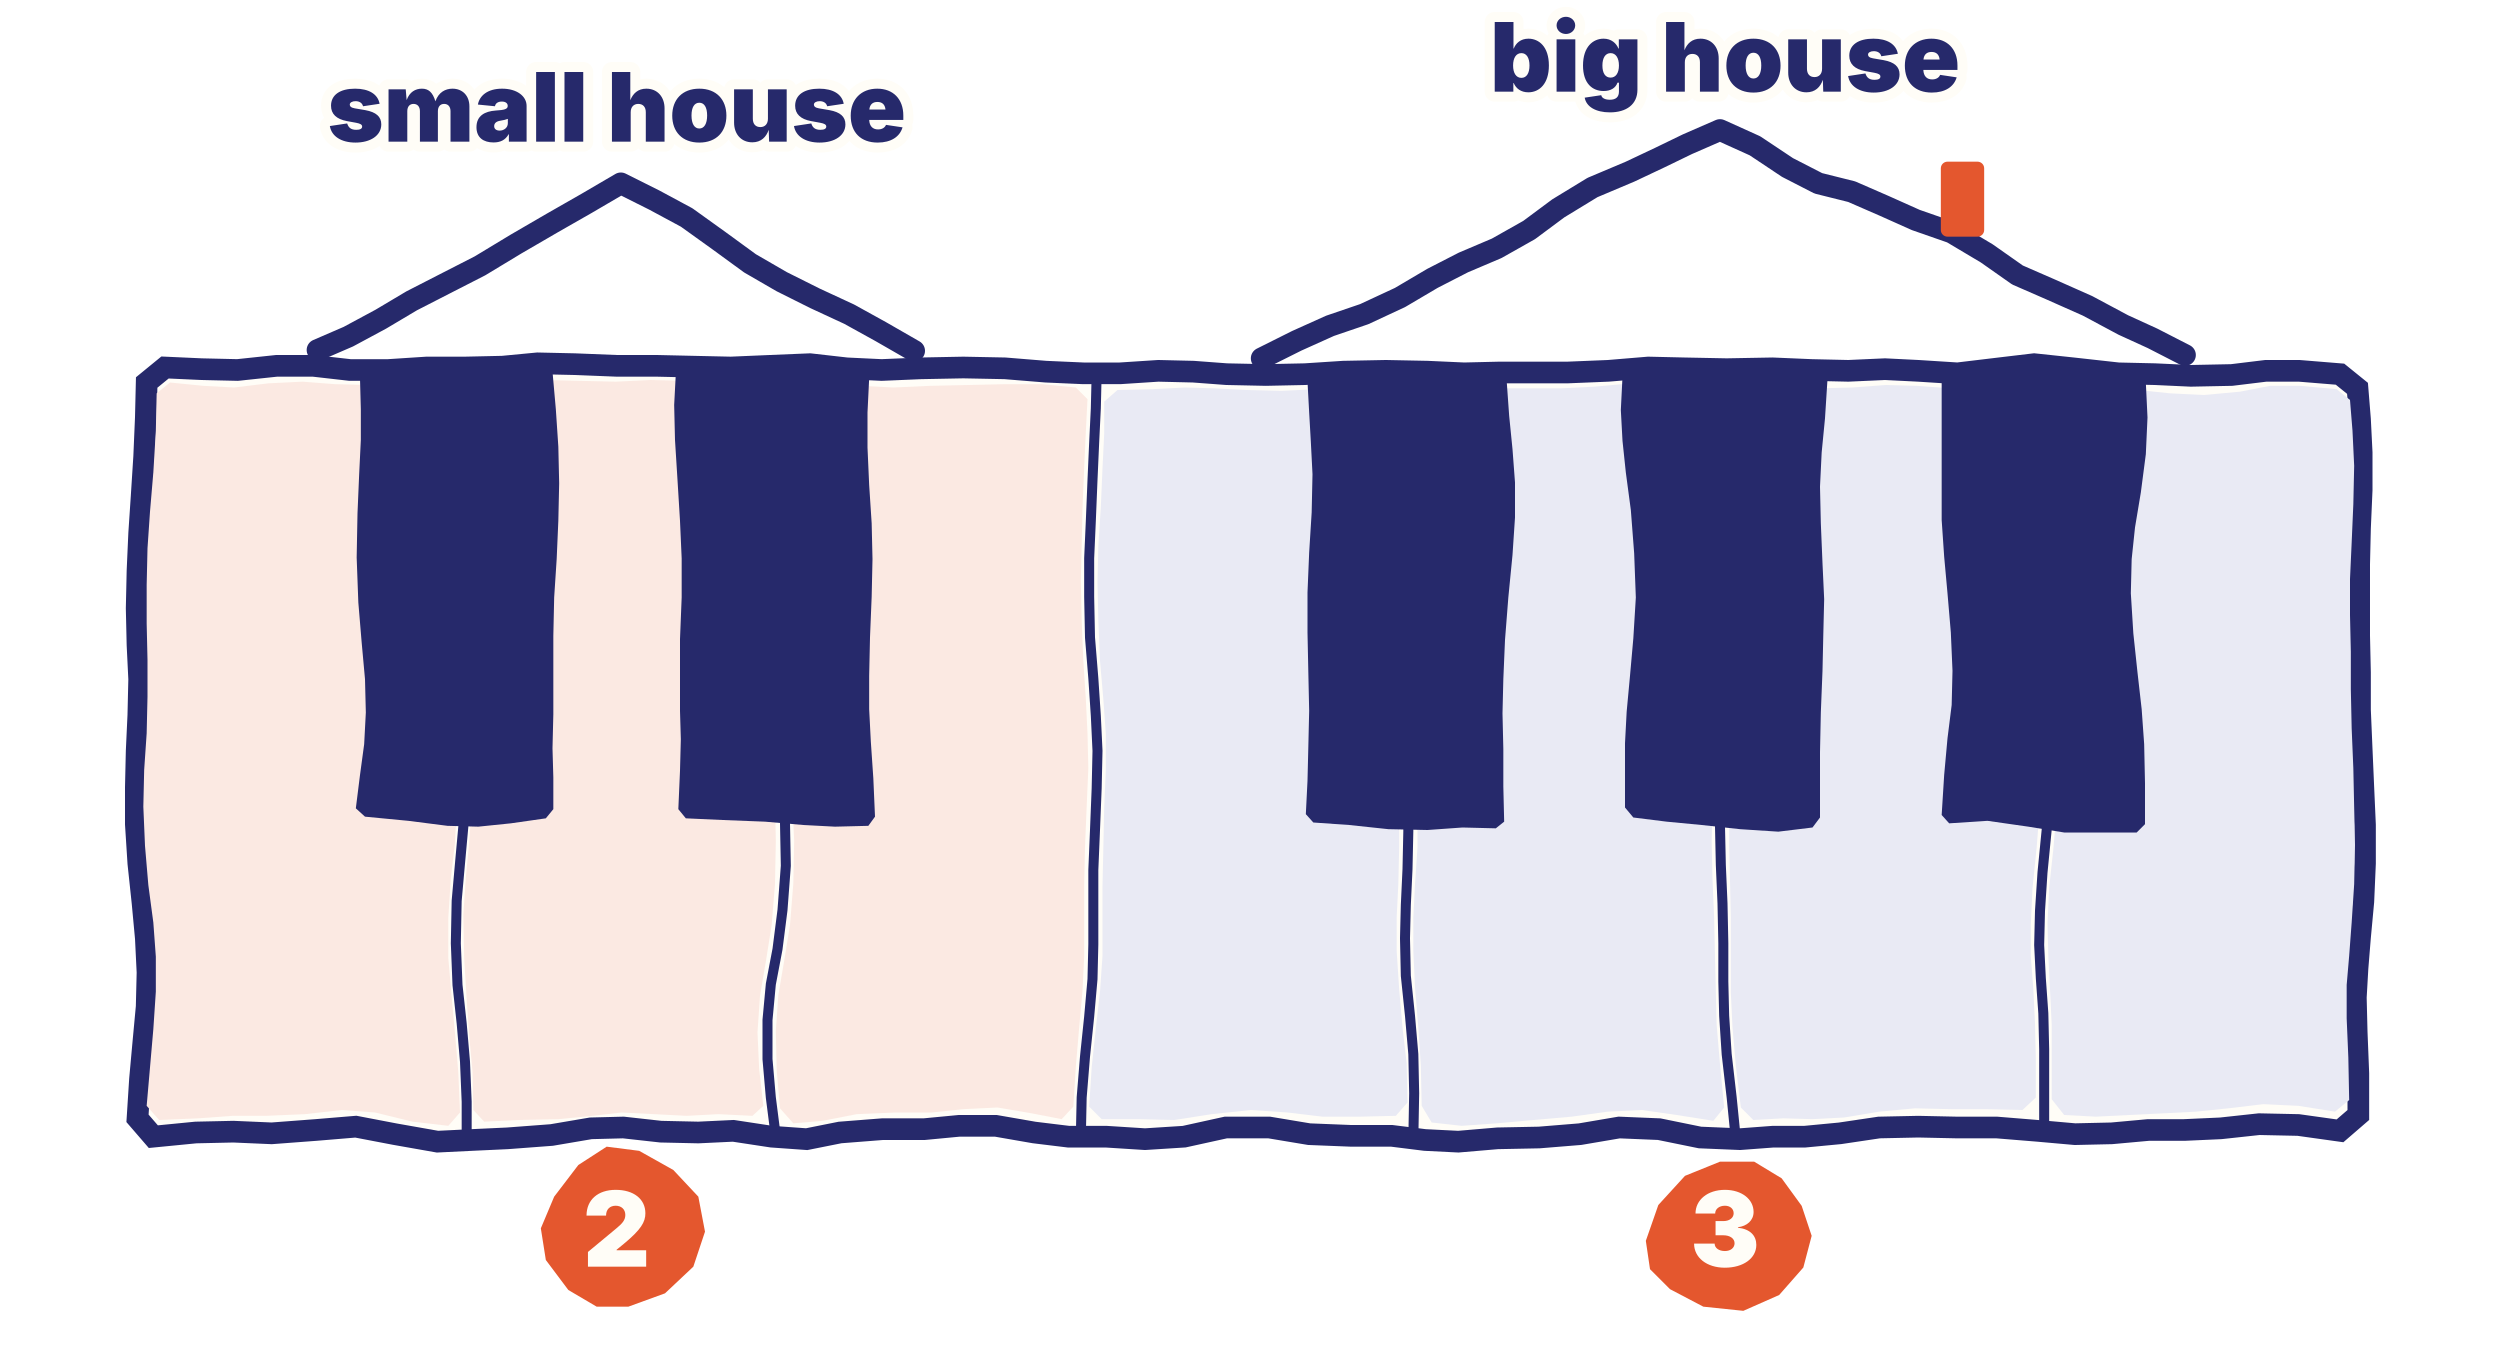
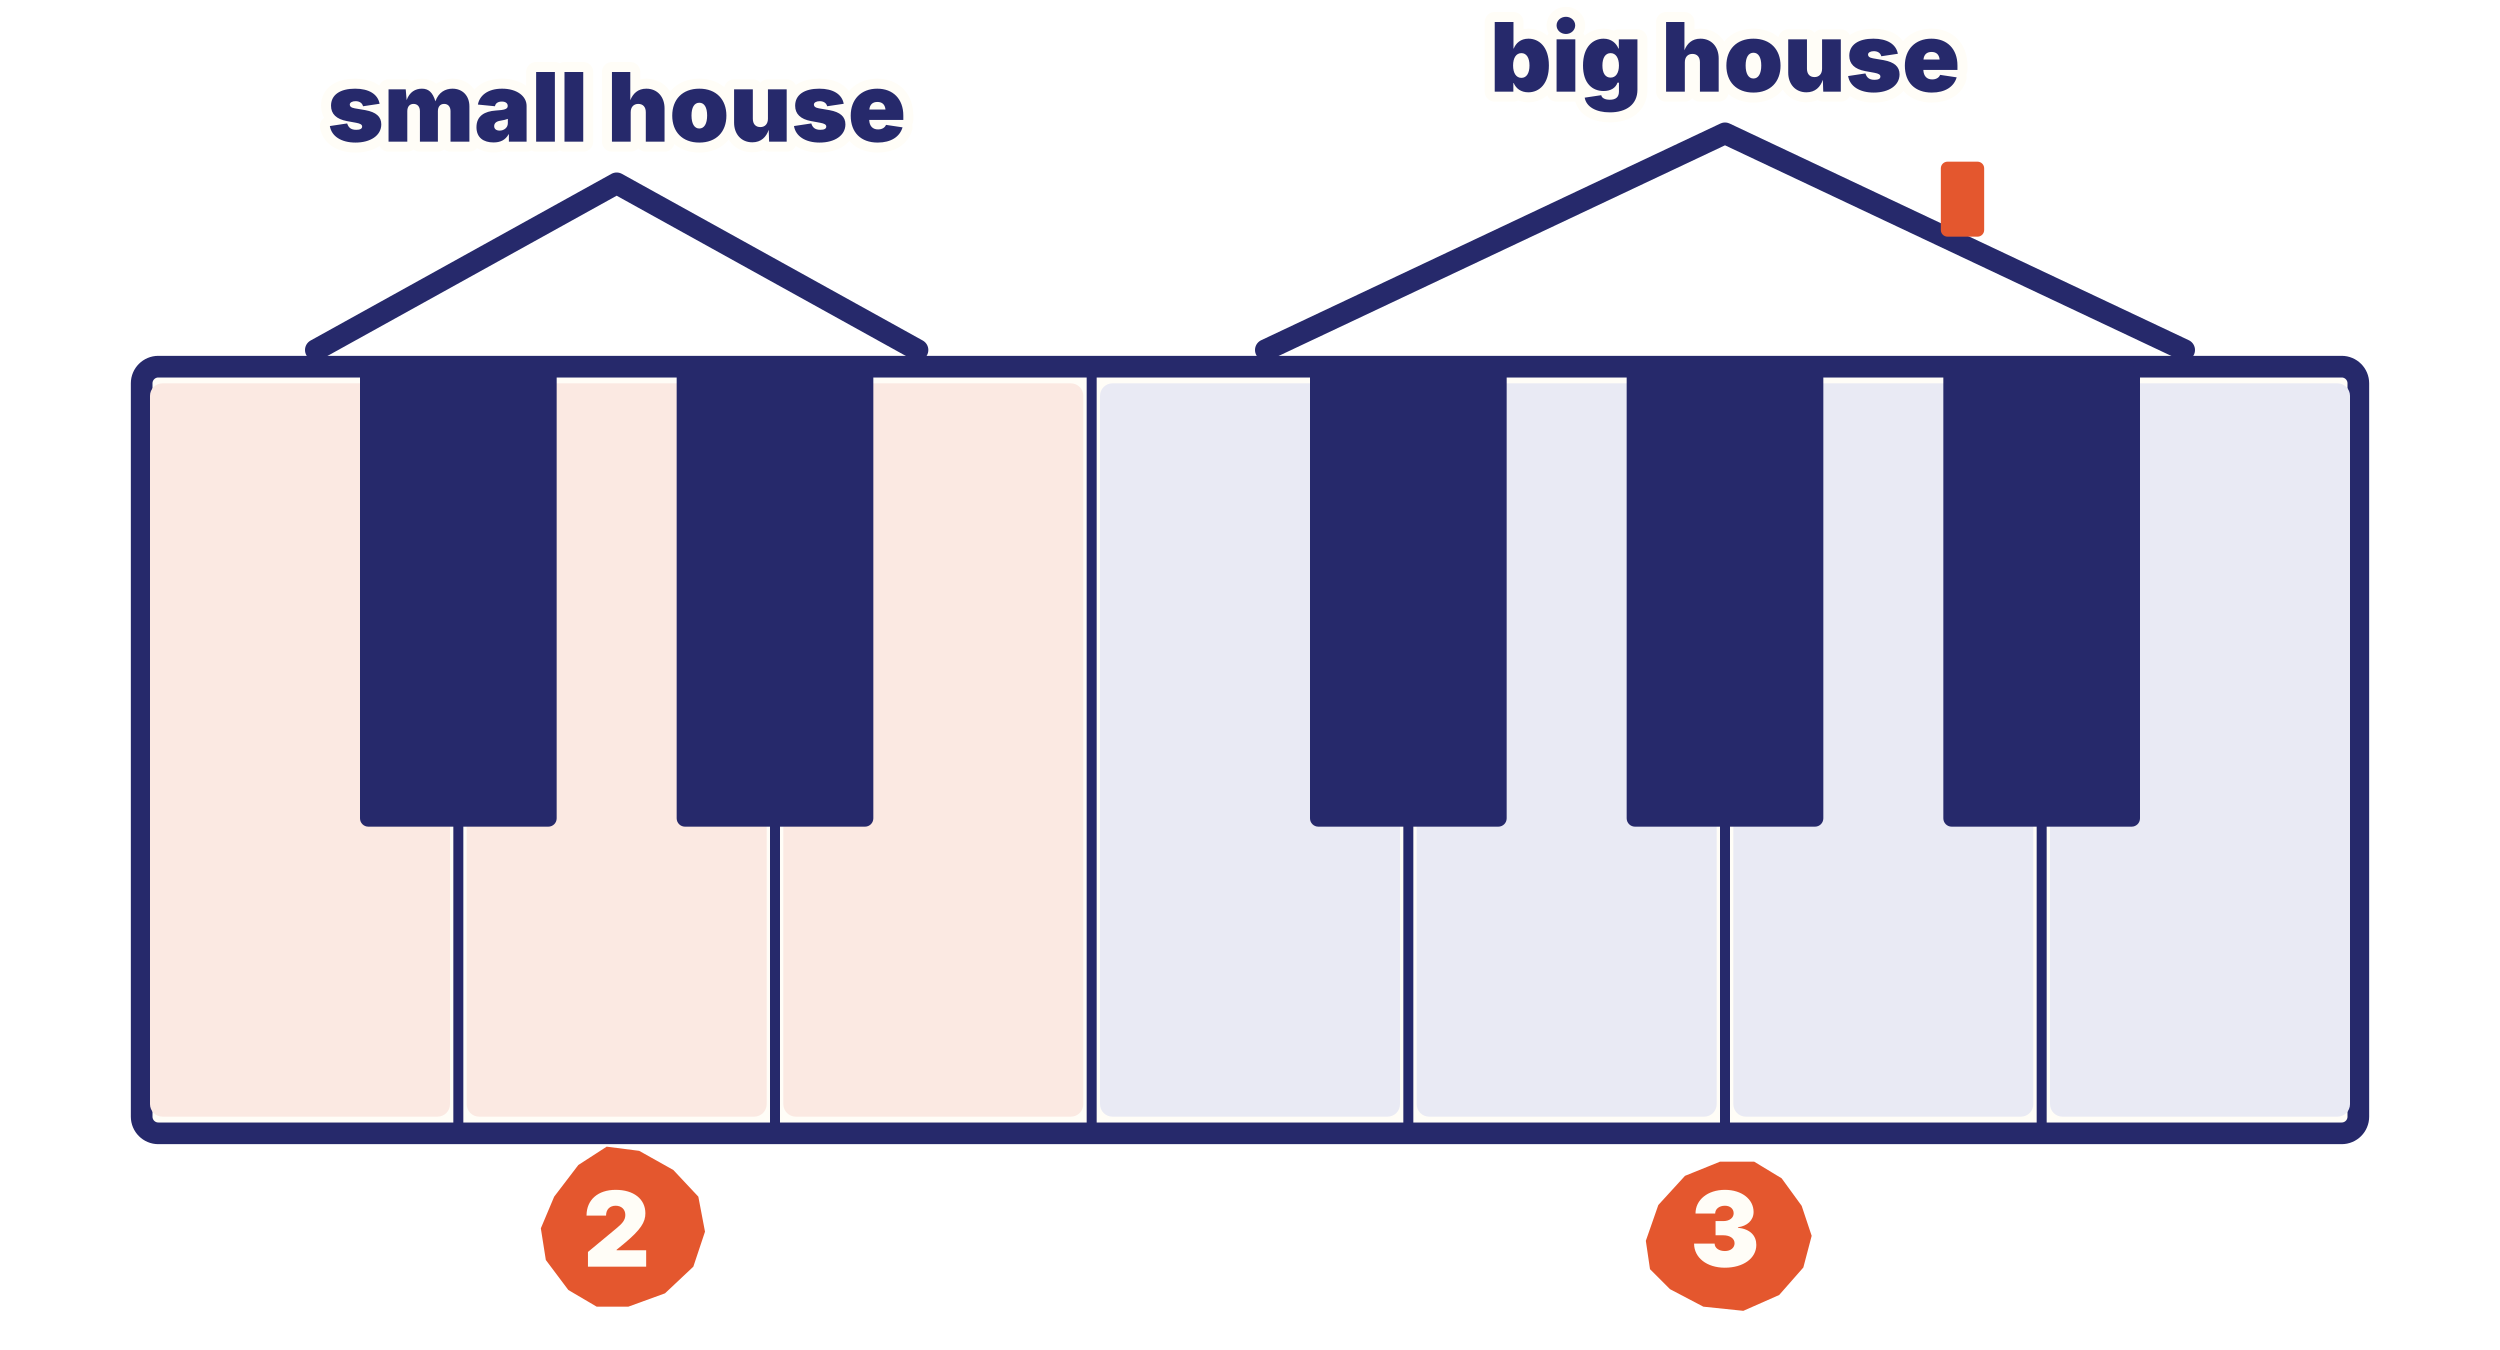
<svg xmlns="http://www.w3.org/2000/svg" viewBox="0 0 300 162" width="600" height="324">
  <defs>
    <pattern id="penh2" width="3.2" height="3.2" patternUnits="userSpaceOnUse" patternTransform="rotate(40)">
      <rect width="3.2" height="3.2" fill="#fffdf7" />
      <line x1="0" y1="0" x2="0" y2="3.2" stroke="#26296b" stroke-width="1.15" />
    </pattern>
  </defs>
-   <path d="M19.8 44.1L24.2 44.3L28.5 44.4L33.2 43.9L37.6 43.9L42 44.4L46.6 44.4L51.2 44.1L55.8 44.1L60.3 44L64.5 43.6L69 43.7L74 43.9L78.8 43.9L83.2 44L87.7 44.1L92.4 43.9L97.2 43.7L101.6 44.2L105.8 44.4L110.5 44.2L115.6 44.1L120.6 44.2L125.5 44.6L130 44.8L134.4 44.8L139 44.5L143.2 44.6L147.2 44.9L151.9 45L156.6 44.9L161.2 44.6L166.3 44.5L171.3 44.6L175.7 44.8L179.9 44.7L184 44.7L188.1 44.7L193 44.5L197.8 44.1L202.1 44.2L207.2 44.3L212.7 44.2L217.4 44.4L221.8 44.5L226.2 44.3L230.2 44.5L234.9 44.8L239.9 44.2L244.1 43.7L248.8 44.2L254.2 44.8L258.6 44.9L262.9 45.1L267.8 45L271.9 44.5L275.9 44.5L280.8 44.9L282.9 46.6L283.2 50.3L283.4 54.3L283.4 58.8L283.2 63.4L283.1 67.7L283.1 71.9L283.1 76.3L283.2 80.7L283.2 85.2L283.4 89.9L283.6 94.5L283.8 99L283.8 103.6L283.6 108.2L283.2 112.5L282.9 116.2L282.7 119.7L282.8 123.8L283 128.8L283 133.8L280.8 135.7L275.8 135L271.1 134.9L266.5 135.4L262.1 135.6L257.8 135.6L253.4 136L249 136.1L244.5 135.7L239.6 135.3L234.8 135.3L230.2 135.2L225.5 135.3L220.8 136L216.6 136.4L212.8 136.4L208.8 136.7L204 136.5L199.1 135.5L194.3 135.3L189.6 136.1L184.7 136.5L179.7 136.6L175 137L171 136.8L167 136.3L162.1 136.3L157.1 136.1L152.3 135.3L147.1 135.3L142.1 136.4L137.4 136.7L132.7 136.4L128.2 136.4L124.1 135.9L119.5 135.1L115.1 135.1L110.9 135.5L105.9 135.5L100.8 135.9L96.8 136.7L92.6 136.4L88 135.7L83.8 135.9L79.3 135.8L74.8 135.3L70.9 135.4L66.2 136.2L60.9 136.6L56.6 136.8L52.5 137L47.4 136.1L42.7 135.2L37.9 135.6L32.6 136L28 135.8L23.5 135.9L18.4 136.4L16.5 134.2L16.8 129.5L17.2 125.1L17.6 120.8L17.7 116.7L17.5 112.6L17.1 108.3L16.6 103.6L16.3 98.9L16.3 94.5L16.4 90.1L16.6 85.8L16.7 81.5L16.5 77.4L16.4 73L16.5 68.5L16.7 64L17 59.5L17.3 54.8L17.5 50.1L17.6 45.9Z" fill="#fffdf7" stroke="#26296b" stroke-width="2.6" />
-   <path d="M20.4 45.9L24.4 46.3L28.1 46.5L32.2 46L36.3 45.8L40.2 46.1L44.3 46.2L48.5 45.9L52.6 45.9L54.1 47.3L54.1 51.7L54 56.1L53.9 60.7L53.8 65.5L53.7 70.4L53.6 75.5L53.7 80.2L54 84.2L54.4 87.9L54.8 92.2L54.8 96.7L54.6 101.1L54.1 105.4L53.8 110.1L53.8 115L54.2 119.6L54.6 124L55 128.7L55.2 133.5L53.8 135.1L49.5 134.6L45 133.5L41 133.2L36.6 133.7L31.9 133.9L27.9 133.9L23.8 134.2L19.1 134.4L17.6 132.7L18 128.1L18.4 123.5L18.7 119L18.7 114.8L18.4 110.7L17.8 106.2L17.4 101.5L17.2 96.8L17.3 92.4L17.6 88L17.7 83.6L17.7 79.2L17.6 74.8L17.6 70.2L17.7 65.8L18 61.4L18.4 56.7L18.7 51.7L18.8 47.2Z" fill="#fbe9e2" />
-   <path d="M57.5 46L61.5 45.8L65.4 45.6L69.5 45.7L73.9 45.8L78.1 45.6L82 45.7L86 46.1L90.3 46L91.9 47.3L92 51.6L91.9 56L91.9 60.7L91.9 66.2L92.1 71.4L92.3 75.6L92.5 79.2L92.7 83.3L92.8 87.8L92.9 92.1L93 96.2L93.1 100.9L93 106.1L92.6 111L91.9 115.4L91.2 119.5L90.9 123.9L91.1 128.3L91.6 132.7L90.3 133.9L86.2 133.7L82.4 133.9L78.5 133.7L74.6 133.5L71.1 133.9L67 134.3L62.2 134.4L58.1 134.6L56.8 133.2L56.7 128.6L56.3 124.3L56 119.9L55.7 115L55.6 109.8L55.9 105.3L56.3 101.1L56.6 96.7L56.5 92.1L56.1 87.9L55.7 84.2L55.4 80.2L55.4 75.6L55.6 70.5L55.9 65.5L56 60.7L56.1 56L56.1 51.7L56.1 47.4Z" fill="#fbe9e2" />
-   <path d="M95.6 45.6L99.6 45.8L103.3 46.3L107.2 46.5L111.6 46.3L116.2 46.2L120.7 46.1L125 46.1L129.1 46.5L130.5 47.9L130.3 51.8L130.1 56.2L129.9 61L129.8 65.5L129.7 69.7L129.8 74.4L130 79.3L130.3 83.9L130.5 88L130.6 92.2L130.4 96.8L130.2 101.7L130.1 106.3L130.1 110.6L130.1 114.8L129.9 118.9L129.5 123.3L129.1 128L128.8 132.8L127.4 134.3L123.8 133.6L119.7 132.9L115.6 133.1L111.8 133.5L107.5 133.5L102.8 133.7L98.7 134.5L95.2 134.8L93.6 133L93.2 128.4L93.1 123.7L93.4 119.4L94.1 115.3L94.8 111L95.2 106L95.3 100.9L95.1 96.5L94.8 92.4L94.6 87.9L94.5 83.2L94.5 79.1L94.3 75.4L94.1 71.1L93.9 66.2L93.9 61.1L93.9 56.4L94 51.8L94 47.1Z" fill="#fbe9e2" />
-   <path d="M134.1 46.8L138.3 46.7L142.2 46.5L145.7 46.6L149.6 46.8L153.8 46.9L158 46.7L162.2 46.3L166.8 46.2L168.5 47.5L168.4 51.5L168.2 55.6L168 60.1L167.9 65.1L167.8 70.2L167.7 74.9L167.6 79.3L167.6 83.6L167.6 88L167.8 92.4L167.9 97L167.9 101.7L167.8 106.1L167.6 110.1L167.6 114.1L167.9 118.7L168.3 123.3L168.8 127.6L168.9 132.3L167.5 133.9L163.2 134L158.7 134L154.5 133.5L150.1 133.2L145.4 133.7L140.9 134.4L136.6 134.3L132.2 134.3L130.7 132.8L131 128.1L131.5 123.4L132 119L132.3 114.7L132.3 110.6L132.3 106.3L132.4 101.8L132.5 97L132.7 92.3L132.7 88.1L132.4 83.9L132 79.3L131.8 74.5L131.7 69.9L131.8 65.5L132.1 60.8L132.3 56.2L132.5 52.1L132.5 48.2Z" fill="#e9eaf4" />
-   <path d="M172.1 46.4L176 46.6L179.9 46.6L183.6 46.6L187.3 46.6L191.3 46.4L195.7 46L199.5 45.9L203.5 45.9L205.1 47.1L205 51.2L205 55.9L205.2 60.7L205.4 65.2L205.6 69.8L205.9 74.8L206.1 79.5L206.2 83.6L206 87.6L205.7 92.1L205.5 96.7L205.4 101L205.5 105.5L205.7 110.2L205.8 114.9L205.9 119L206 123L206.4 127.7L206.9 132.9L205.6 134.5L201.2 133.8L197 133.2L192.9 133.4L188.6 134L184 134.4L179.6 134.8L175.4 135.1L171.8 134.7L170.6 132.7L170.5 127.9L170.2 123.3L169.8 118.5L169.6 114.1L169.6 110.1L169.8 106.1L170.1 101.7L170.1 97.2L169.9 92.8L169.7 88.3L169.6 83.6L169.7 79.1L169.9 74.7L170.1 70.2L170.2 65.3L170.3 60.4L170.4 55.8L170.6 51.6L170.6 47.6Z" fill="#e9eaf4" />
-   <path d="M209.6 46L214.4 46.3L218.3 46.6L222.3 46.5L226.3 46.2L230 46.3L234.1 46.6L238.6 46.4L242.5 45.9L243.7 47.5L243.2 52.1L242.9 56.3L242.9 60.5L243.1 65.4L243.5 70.4L244 74.6L244.4 78.4L244.8 82.4L245.1 86.9L245.1 91.7L244.8 96.6L244.4 101.7L243.9 106.6L243.7 110.9L243.7 114.8L244 118.7L244.2 122.8L244.3 127.1L244.3 131.7L242.7 133.2L238.3 133.1L234.1 133.1L229.8 133L225.5 133.4L221.3 134.1L217.5 134.3L214 134.2L210.4 134.4L208.9 132.9L208.3 127.9L207.9 123.3L207.7 119.2L207.7 114.8L207.7 110.2L207.6 105.7L207.5 101.4L207.5 96.7L207.7 91.9L208 87.6L208.3 83.8L208.3 79.7L208 74.8L207.7 69.9L207.4 65.4L207.3 60.9L207.3 56L207.4 51.3L207.6 47.2Z" fill="#e9eaf4" />
-   <path d="M247.2 46L252.1 46.5L256.6 46.8L260.4 47.2L264.5 47.4L268.8 47L272.4 46.3L276 46.3L280.4 46.7L282 48L282.3 51.7L282.5 55.9L282.4 60.5L282.2 65.1L282 69.5L282 73.8L282.1 78.2L282.1 82.7L282.2 87.4L282.4 92.2L282.5 96.9L282.6 101.4L282.5 106.1L282.2 110.7L281.9 114.7L281.6 118.2L281.6 122.2L281.8 126.9L281.9 132L280.2 133.4L275.8 132.7L271.6 132.5L267.4 133L263.5 133.4L259.6 133.6L255.5 133.8L251.5 134L247.7 133.8L246.2 131.9L246.2 127.2L246.2 122.9L246 118.7L245.8 114.8L245.7 110.8L245.9 106.5L246.4 101.9L246.8 97.1L247.1 92.1L247 87L246.6 82.2L246.1 78.2L245.5 74.6L245.1 70.3L244.8 65.5L244.7 60.8L244.8 56.6L245.1 52.3L245.5 47.5Z" fill="#e9eaf4" />
-   <path d="M55 44.1L55.1 48.4L55.1 52.9L55 57.5L54.9 62.3L54.7 67.2L54.6 72.4L54.5 77.6L54.6 82.1L55 85.9L55.5 89.9L55.7 94.6L55.6 99.2L55.2 103.6L54.8 108.1L54.7 113.2L54.9 118.2L55.4 122.8L55.8 127.4L56 132.2L56 136.9" fill="none" stroke="#26296b" stroke-width="1.2" stroke-linecap="round" />
-   <path d="M92.9 43.8L93 48.3L93 52.9L92.9 57.6L92.9 62.6L93 68.1L93.2 73L93.4 77L93.6 80.9L93.7 85.4L93.8 90.1L94 94.4L94.2 98.8L94.3 103.9L93.9 109.2L93.3 113.9L92.5 118.1L92.1 122.4L92.1 127.1L92.5 131.7L93.1 136.4" fill="none" stroke="#26296b" stroke-width="1.2" stroke-linecap="round" />
-   <path d="M131.6 44.8L131.5 49L131.3 53.1L131.1 57.6L130.9 62.5L130.7 67L130.7 71.6L130.8 76.5L131.2 81.4L131.5 85.9L131.7 90.1L131.6 94.6L131.4 99.6L131.2 104.4L131.2 108.9L131.2 113.3L131.1 117.5L130.7 122L130.2 126.8L129.8 131.7L129.7 136.4" fill="none" stroke="#26296b" stroke-width="1.2" stroke-linecap="round" />
-   <path d="M169.6 44.6L169.6 48.5L169.5 52.7L169.3 57.1L169.1 61.9L169 67L168.9 72L168.7 76.6L168.6 81.1L168.6 85.7L168.8 90.4L168.9 95L169 99.7L168.9 104.3L168.7 108.6L168.6 112.6L168.7 117.1L169.2 121.9L169.6 126.5L169.7 131.2L169.6 136.6" fill="none" stroke="#26296b" stroke-width="1.2" stroke-linecap="round" />
-   <path d="M206.6 44.3L206.3 48.1L206.1 52.5L206.1 57.5L206.3 62.3L206.5 66.9L206.8 71.7L207.1 76.8L207.2 81.5L207.1 85.6L206.9 89.7L206.6 94.4L206.4 99.2L206.5 103.8L206.7 108.4L206.8 113.2L206.8 117.8L206.9 121.9L207.2 126.5L207.8 131.7L208.3 136.7" fill="none" stroke="#26296b" stroke-width="1.2" stroke-linecap="round" />
-   <path d="M244.8 43.7L244.5 48.7L244.1 53.4L243.8 57.7L243.8 62.2L244.1 67.2L244.5 72.1L245 76.2L245.5 80L245.9 84.4L246.1 89.4L246 94.5L245.6 99.6L245.1 104.7L244.8 109.3L244.7 113.4L244.9 117.4L245.2 121.6L245.3 125.9L245.3 130.6L245.3 135.8" fill="none" stroke="#26296b" stroke-width="1.2" stroke-linecap="round" />
-   <path d="M44.2 44.5L48.6 44.2L52.9 44L57.2 44.1L61.3 43.9L65.3 43.6L66.3 44.6L66.7 49.1L67 53.6L67.1 58L67 62.5L66.8 67.1L66.5 71.7L66.4 76.3L66.4 81L66.4 85.7L66.3 89.8L66.4 93.3L66.4 97.1L65.5 98.2L61.3 98.8L57.4 99.2L53.7 99.1L49 98.5L43.8 98L42.7 97L43.2 93L43.7 89.3L43.9 85.5L43.8 81.5L43.4 77.1L43 72.3L42.8 66.9L42.9 61.6L43.1 56.9L43.3 52.8L43.3 49.1L43.2 45.4Z" fill="#26296b" />
-   <path d="M82.1 44L86.3 44.1L90.6 44L95.2 43.7L99.5 43.9L103.4 44.3L104.3 45.4L104.1 49.5L104.1 53.7L104.3 58.2L104.6 62.8L104.7 67.1L104.6 71.6L104.4 76.5L104.3 81.1L104.3 85.1L104.5 89L104.8 93.4L105 98L104.2 99.1L100.2 99.2L96.4 99L91.8 98.6L86.7 98.4L82.3 98.2L81.4 97.1L81.6 92.5L81.7 88.7L81.6 85.3L81.6 81.5L81.6 76.7L81.8 71.7L81.8 67L81.6 62.5L81.3 57.6L81 52.8L80.9 48.6L81.1 44.8Z" fill="#26296b" />
-   <path d="M157.9 44.8L162.3 44.5L167.2 44.5L171.8 44.7L175.8 44.8L179.8 44.7L180.8 45.7L181.1 49.9L181.5 53.9L181.8 57.9L181.8 62.1L181.5 66.6L181 71.7L180.6 76.8L180.4 81.5L180.3 85.6L180.4 89.9L180.4 94.4L180.5 98.6L179.5 99.4L175.5 99.3L171.3 99.6L166.6 99.5L161.9 99L157.6 98.7L156.7 97.7L156.9 93.7L157 89.6L157.1 85.3L157 80.7L156.9 75.9L156.9 71.1L157.1 66.3L157.4 61.5L157.5 56.9L157.3 53L157.1 49.5L156.9 45.8Z" fill="#26296b" />
-   <path d="M195.8 44.2L199.9 44.1L204.1 44.2L209.3 44.2L214.3 44.2L218.5 44.4L219.3 45.5L219 50.2L218.6 54.3L218.4 58.4L218.5 62.8L218.7 67.6L218.9 71.9L218.8 76L218.7 80.5L218.5 85.5L218.4 90.3L218.4 94.3L218.4 98.1L217.5 99.3L213.4 99.8L208.8 99.5L204.2 99L200 98.6L196 98.1L195 96.9L195 92.8L195 89.2L195.2 85.4L195.6 81.1L196 76.6L196.3 71.7L196.1 66.4L195.7 61.2L195.1 56.7L194.7 52.9L194.5 49.2L194.7 45.2Z" fill="#26296b" />
-   <path d="M234 44.8L238.8 44.4L242.9 43.8L247 43.9L251.9 44.6L256.5 44.9L257.5 45.9L257.7 50.1L257.5 54.5L256.9 59.1L256.2 63.3L255.8 67.1L255.7 71.2L256 76L256.5 80.7L257 85.1L257.3 89.3L257.4 94L257.4 98.9L256.4 99.9L252 99.9L247.7 99.9L243.4 99.2L238.5 98.5L233.9 98.8L233 97.8L233.3 93L233.7 88.6L234.2 84.6L234.3 80.5L234.1 75.9L233.7 71.2L233.3 66.8L233 62.4L233 57.7L233 53.3L233 49.4L233 45.7Z" fill="#26296b" />
-   <path d="M38.1 42L41.8 40.4L45.7 38.3L49.4 36.1L53.3 34.1L57.6 31.9L61.9 29.3L66.2 26.8L70.4 24.4L74.5 22L78.5 24L82.4 26.1L86.3 28.9L90 31.6L93.8 33.8L97.8 35.8L101.9 37.7L105.7 39.8L109.7 42.1" fill="none" stroke="#26296b" stroke-width="2.6" stroke-linecap="round" stroke-linejoin="round" />
+   <rect x="17" y="44" width="266" height="92" rx="2" fill="#fffdf7" stroke="#26296b" stroke-width="2.6" />
+   <rect x="18" y="46" width="36" height="88" rx="1.5" fill="#fbe9e2" />
+   <rect x="56" y="46" width="36" height="88" rx="1.5" fill="#fbe9e2" />
+   <rect x="94" y="46" width="36" height="88" rx="1.5" fill="#fbe9e2" />
+   <rect x="132" y="46" width="36" height="88" rx="1.5" fill="#e9eaf4" />
+   <rect x="170" y="46" width="36" height="88" rx="1.5" fill="#e9eaf4" />
+   <rect x="208" y="46" width="36" height="88" rx="1.5" fill="#e9eaf4" />
+   <rect x="246" y="46" width="36" height="88" rx="1.5" fill="#e9eaf4" />
+   <line x1="55" y1="44" x2="55" y2="136" fill="none" stroke="#26296b" stroke-width="1.2" stroke-linecap="round" />
+   <line x1="93" y1="44" x2="93" y2="136" fill="none" stroke="#26296b" stroke-width="1.2" stroke-linecap="round" />
+   <line x1="131" y1="44" x2="131" y2="136" fill="none" stroke="#26296b" stroke-width="1.2" stroke-linecap="round" />
+   <line x1="169" y1="44" x2="169" y2="136" fill="none" stroke="#26296b" stroke-width="1.2" stroke-linecap="round" />
+   <line x1="207" y1="44" x2="207" y2="136" fill="none" stroke="#26296b" stroke-width="1.2" stroke-linecap="round" />
+   <line x1="245" y1="44" x2="245" y2="136" fill="none" stroke="#26296b" stroke-width="1.2" stroke-linecap="round" />
+   <rect x="43.2" y="44" width="23.6" height="55.2" rx="1" fill="#26296b" />
+   <rect x="81.2" y="44" width="23.6" height="55.2" rx="1" fill="#26296b" />
+   <rect x="157.2" y="44" width="23.6" height="55.2" rx="1" fill="#26296b" />
+   <rect x="195.2" y="44" width="23.6" height="55.2" rx="1" fill="#26296b" />
+   <rect x="233.2" y="44" width="23.6" height="55.2" rx="1" fill="#26296b" />
+   <polyline points="37.9,42 74,22 110.1,42" fill="none" stroke="#26296b" stroke-width="2.6" stroke-linecap="round" stroke-linejoin="round" />
  <text x="74" y="17" text-anchor="middle" font-size="11.5" font-weight="900" fill="#26296b" font-family="Inter,sans-serif" stroke="#fffdf7" stroke-width="2.4" stroke-linejoin="round" paint-order="stroke">small house</text>
-   <path d="M151.4 43L155.6 40.9L159.6 39.1L163.7 37.7L168 35.7L171.9 33.4L175.6 31.5L179.6 29.8L183.5 27.6L187 25L191.1 22.5L195.6 20.6L199.2 18.9L202.5 17.3L206.4 15.6L210.6 17.5L214.5 20.1L218.2 22L222.2 23L226.1 24.7L229.9 26.4L234.2 27.9L238.4 30.4L242.1 33L246 34.7L250.5 36.7L254.8 39L258.3 40.6L262.2 42.6" fill="none" stroke="#26296b" stroke-width="2.6" stroke-linecap="round" stroke-linejoin="round" />
+   <polyline points="151.9,42 207,16 262.1,42" fill="none" stroke="#26296b" stroke-width="2.6" stroke-linecap="round" stroke-linejoin="round" />
  <g transform="translate(-0.2 -1.1)">
    <rect x="233.1" y="20.5" width="5.2" height="9" rx="0.8" fill="#e4572e" />
  </g>
  <text x="207" y="11" text-anchor="middle" font-size="11.5" font-weight="900" fill="#26296b" font-family="Inter,sans-serif" stroke="#fffdf7" stroke-width="2.4" stroke-linejoin="round" paint-order="stroke">big house</text>
  <path d="M64.9 147.4L65.5 151.2L68.2 154.8L71.6 156.8L75.4 156.8L79.8 155.2L83.2 152L84.6 147.8L83.8 143.6L80.8 140.4L76.7 138.1L72.8 137.6L69.4 139.8L66.5 143.6Z" fill="#e4572e" />
  <text x="74" y="152" text-anchor="middle" font-size="12.5" font-weight="900" fill="#fffdf7" font-family="Inter,sans-serif">2</text>
  <path d="M197.5 148.9L198 152.3L200.4 154.7L204.4 156.8L209.2 157.3L213.5 155.4L216.4 152.1L217.4 148.3L216.2 144.7L213.8 141.4L210.5 139.4L206.4 139.4L202.2 141.1L199 144.6Z" fill="#e4572e" />
  <text x="207" y="152" text-anchor="middle" font-size="12.5" font-weight="900" fill="#fffdf7" font-family="Inter,sans-serif">3</text>
</svg>
